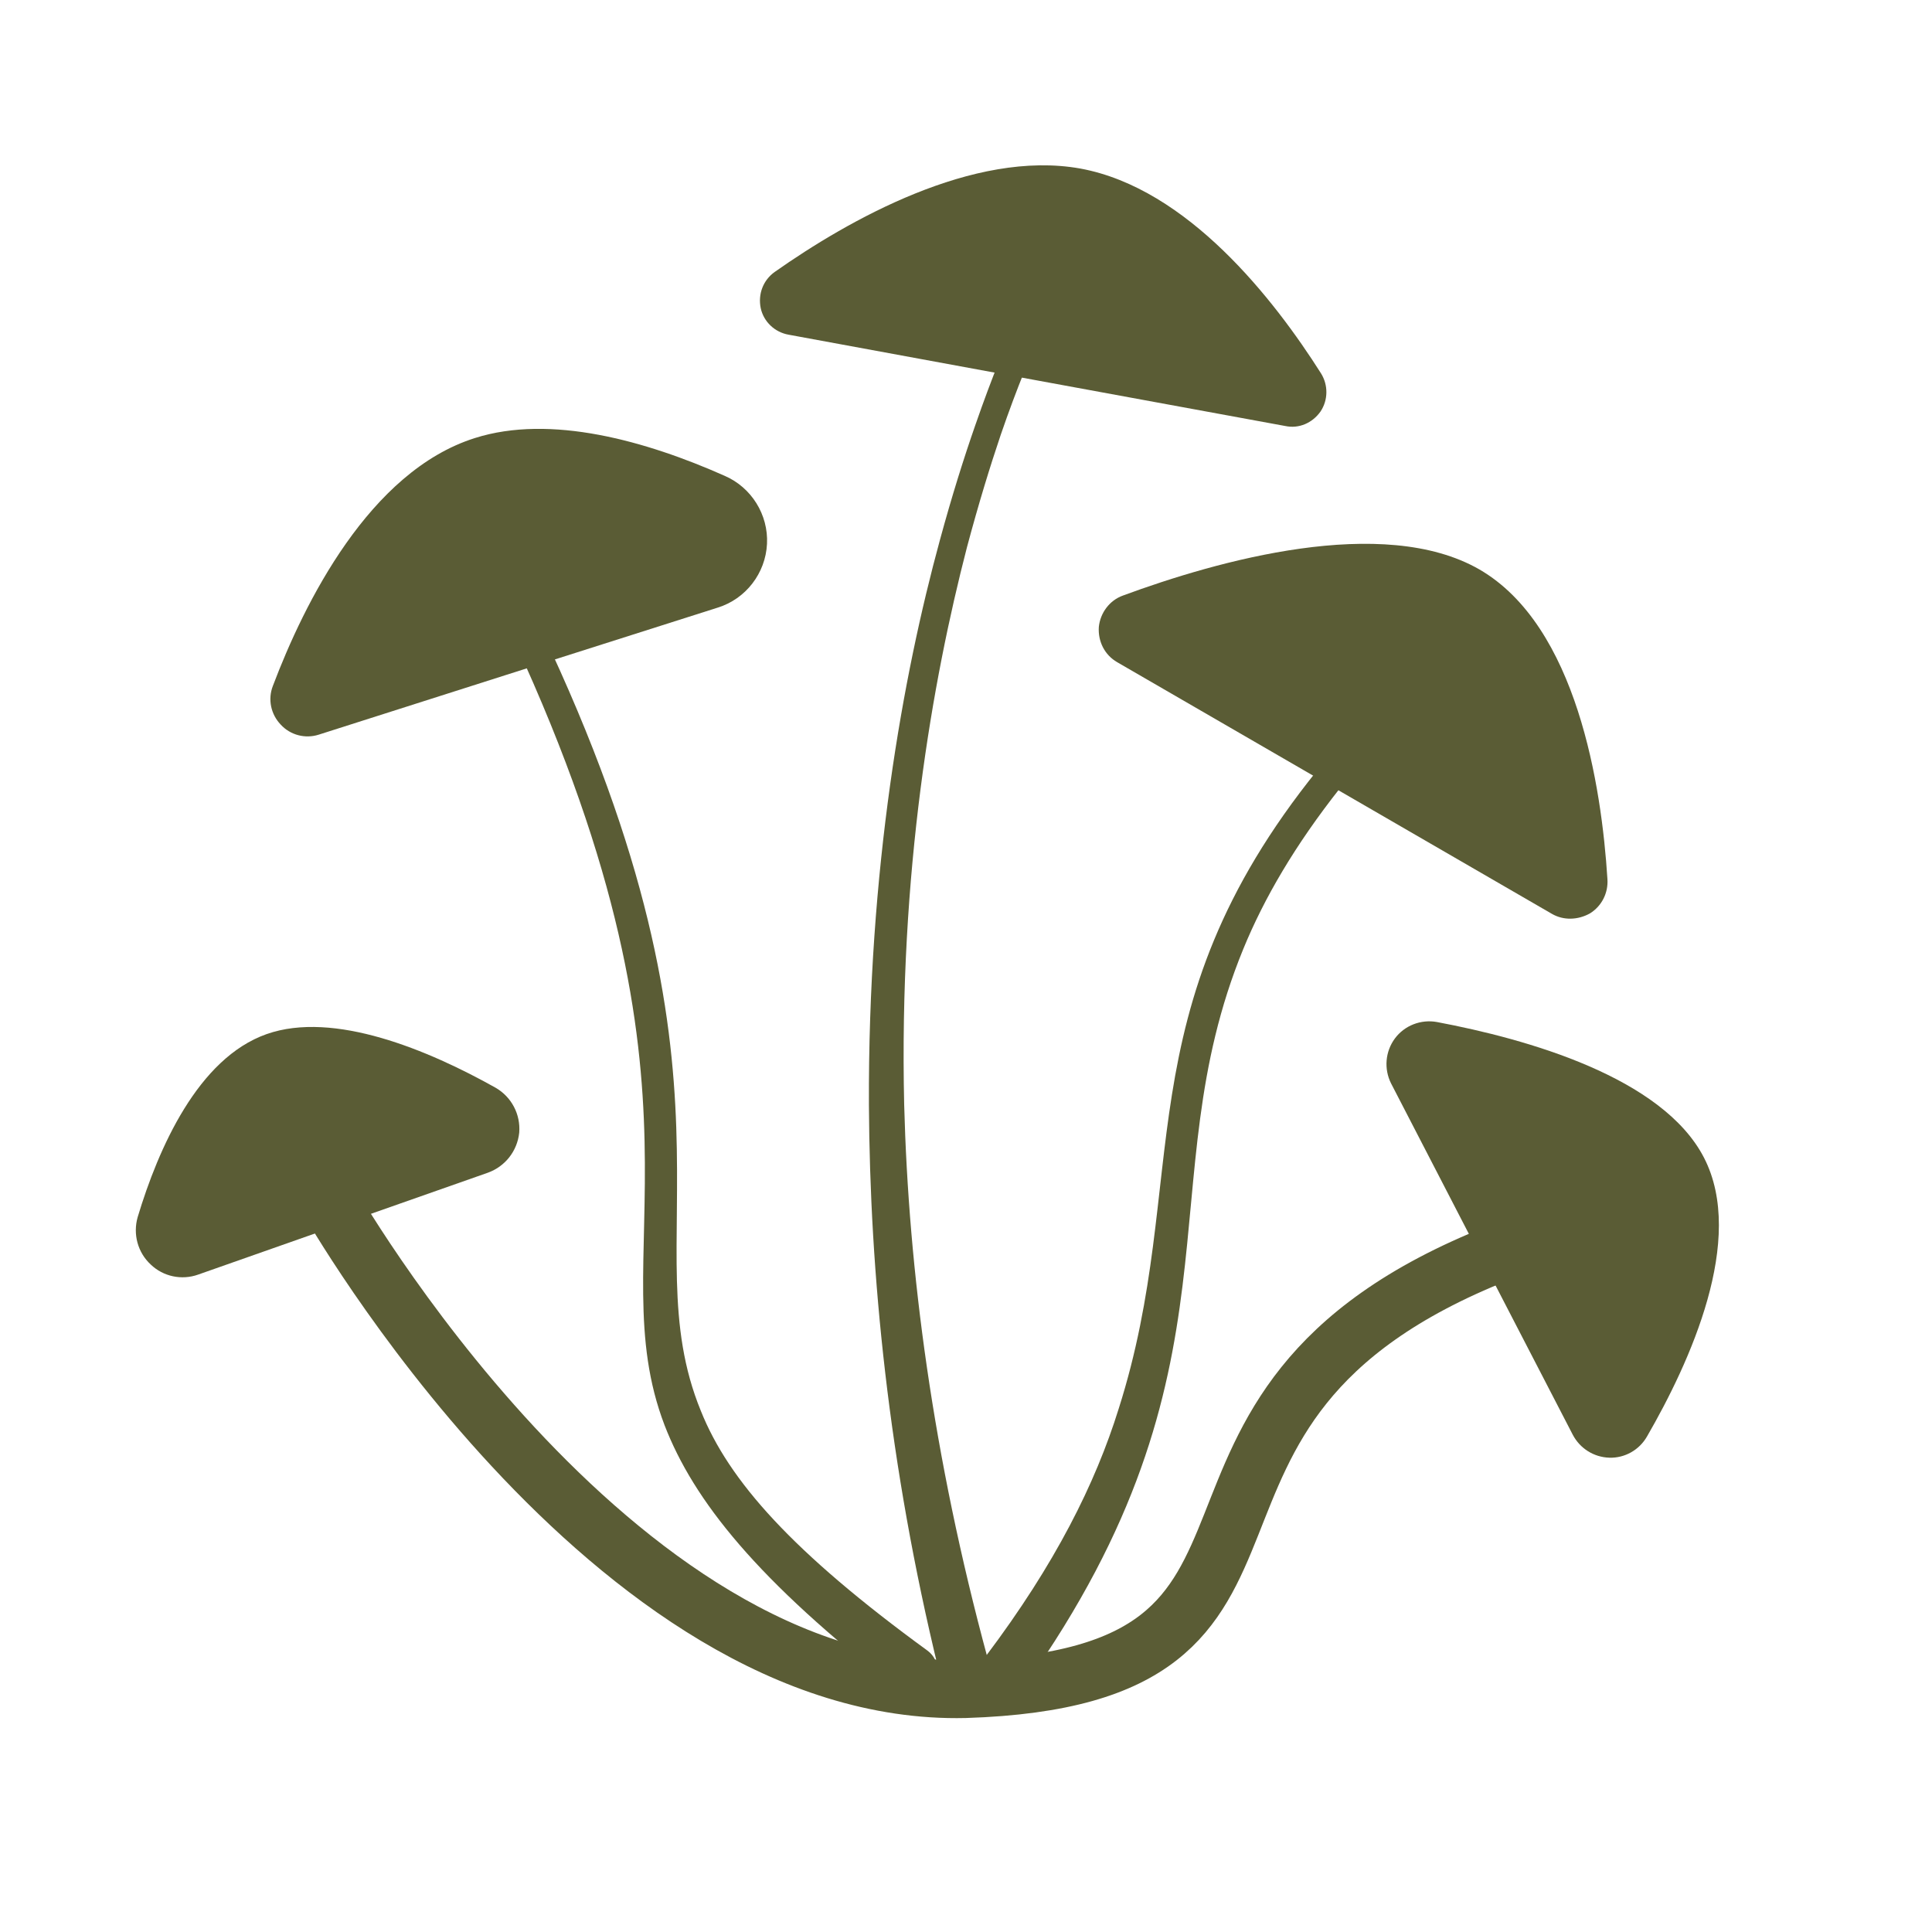
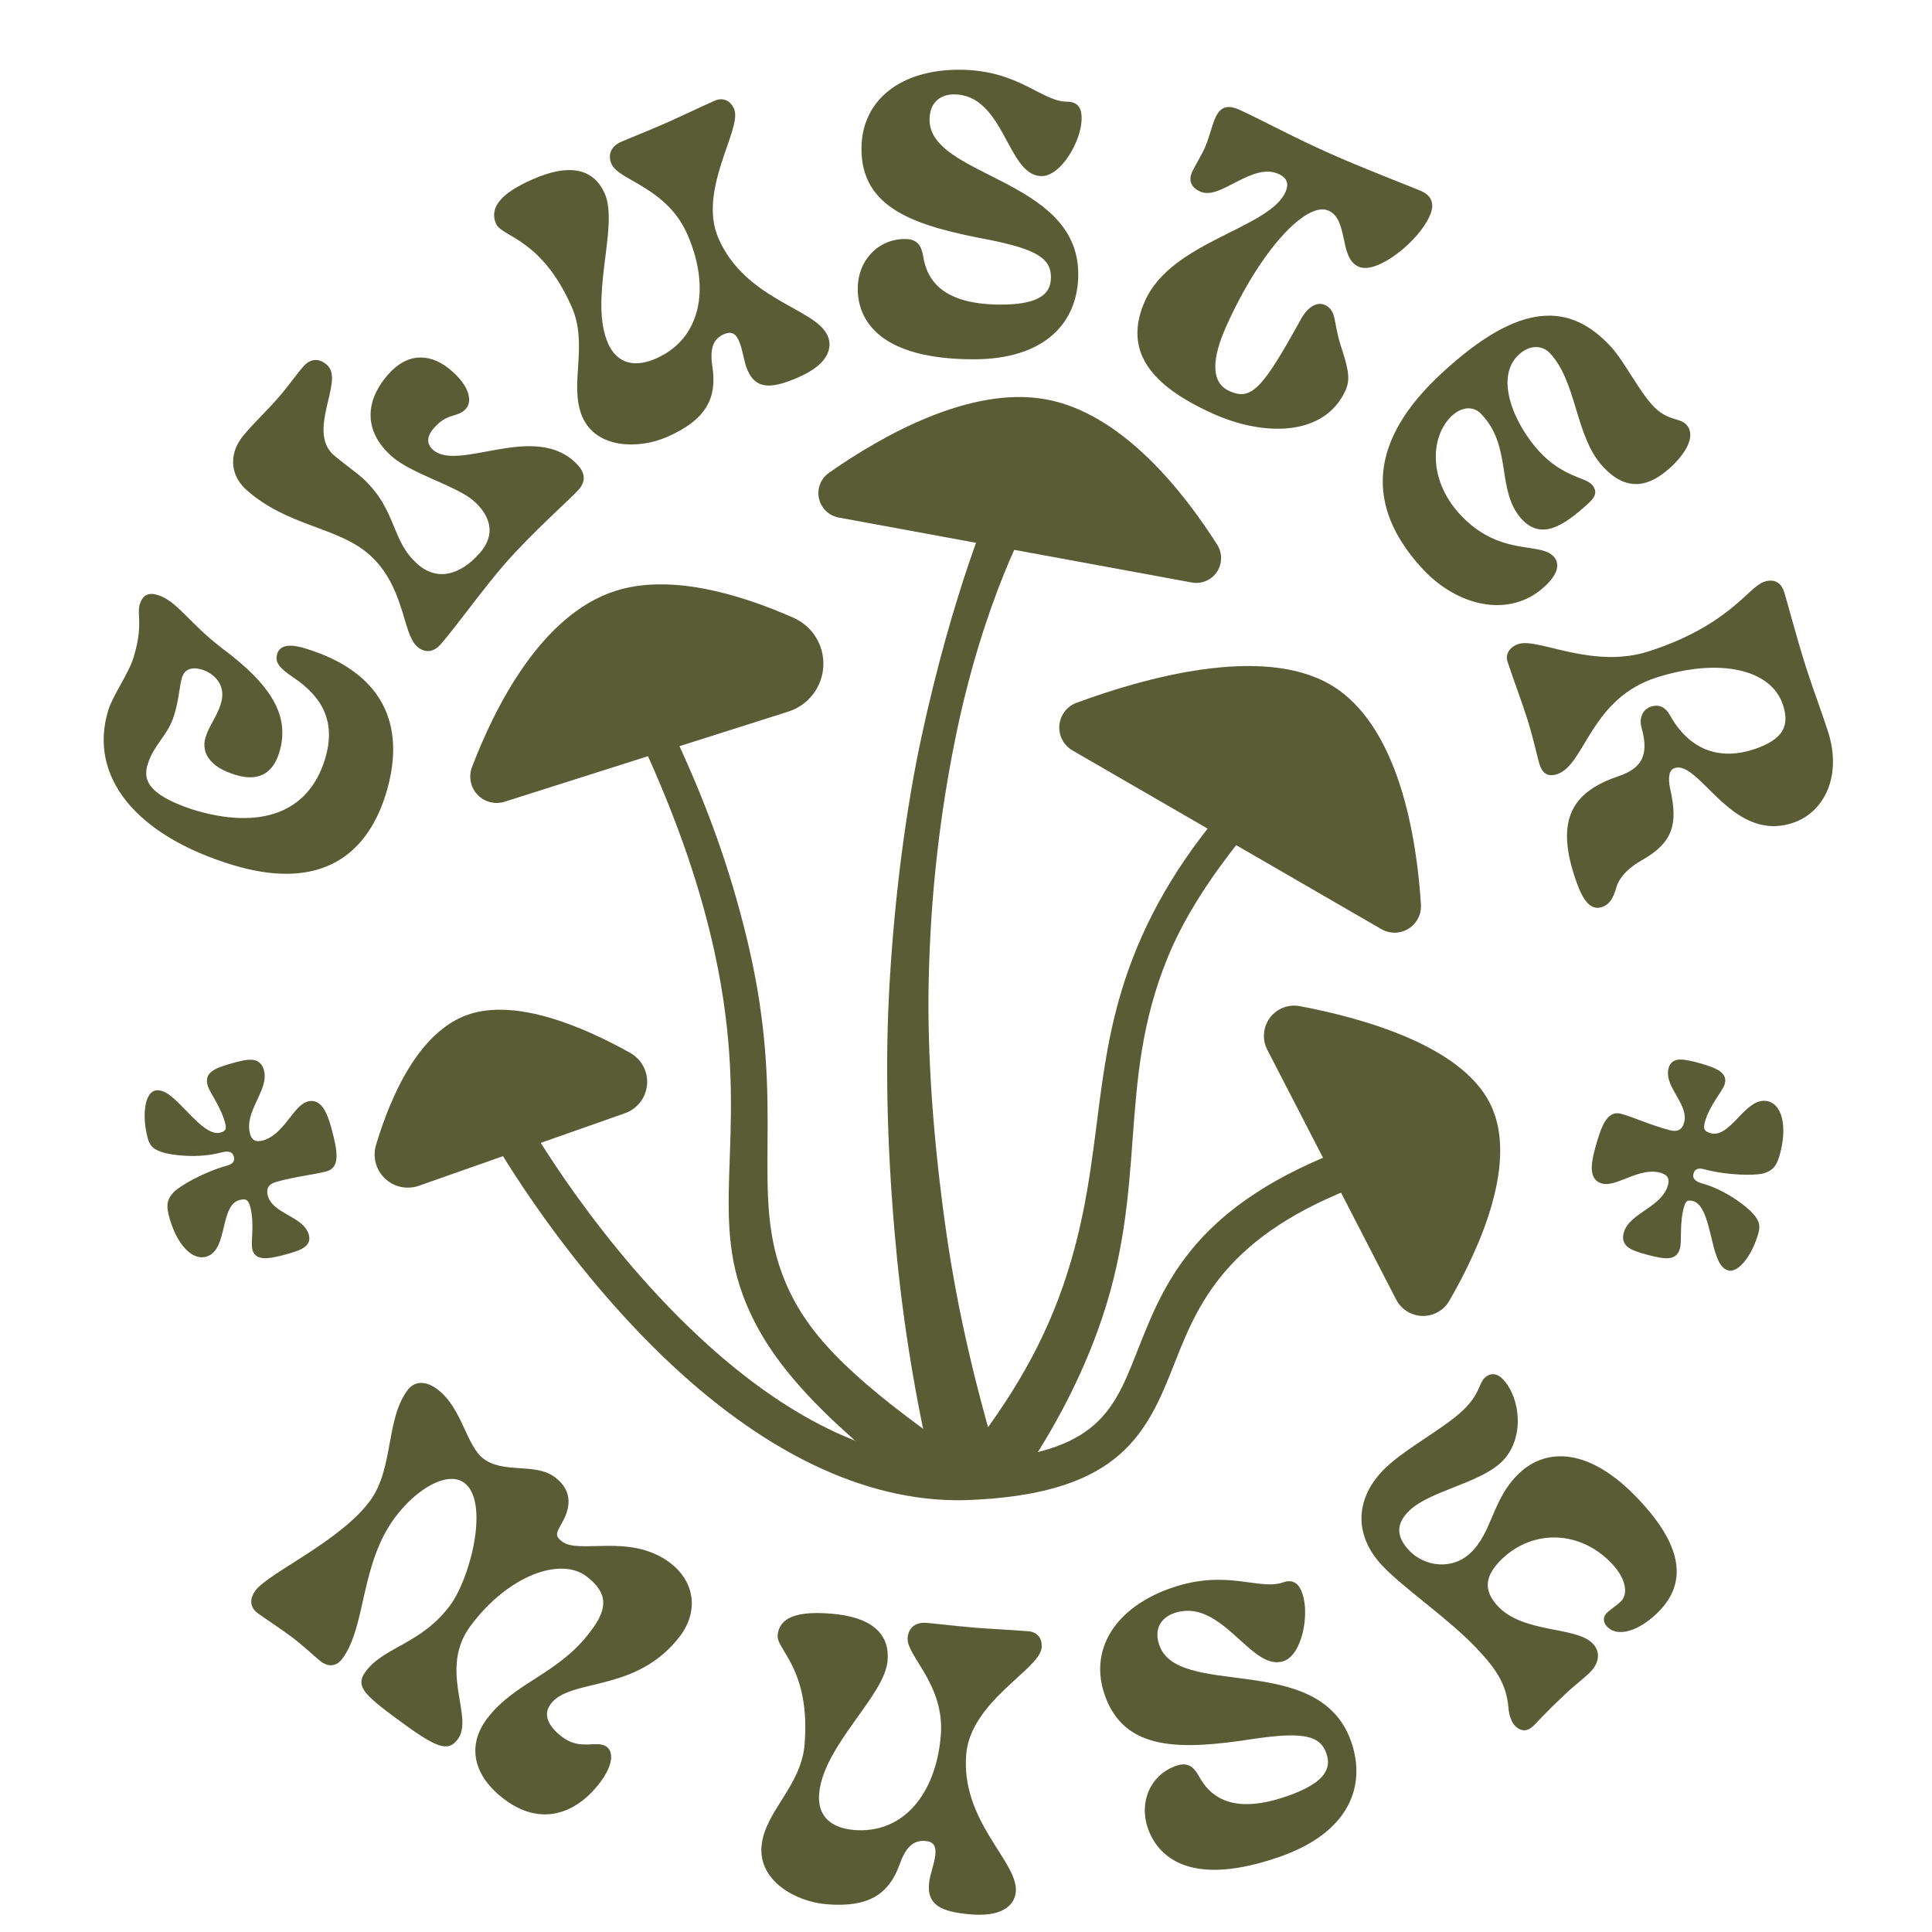
- <svg xmlns="http://www.w3.org/2000/svg" width="100%" height="100%" viewBox="0 0 4 4" version="1.1" xml:space="preserve" style="fill-rule:evenodd;clip-rule:evenodd;stroke-linejoin:round;stroke-miterlimit:2;">
-   <g id="Mushroom-Group">
-     <path d="M1.604,0.563c-0.024,0.017 -0.035,0.046 -0.029,0.075c0.006,0.028 0.029,0.05 0.058,0.055c0.26,0.048 0.772,0.142 1.028,0.189c0.028,0.006 0.056,-0.006 0.073,-0.03c0.016,-0.024 0.016,-0.055 0.001,-0.079c-0.097,-0.153 -0.276,-0.383 -0.498,-0.424c-0.222,-0.04 -0.481,0.107 -0.633,0.214Z" style="fill:#5a5c35;" />
-     <path d="M0.565,1.42c-0.011,0.028 -0.004,0.059 0.016,0.08c0.02,0.022 0.051,0.03 0.079,0.021c0.198,-0.063 0.561,-0.179 0.826,-0.263c0.058,-0.018 0.099,-0.071 0.102,-0.132c0.003,-0.06 -0.032,-0.117 -0.088,-0.141c-0.162,-0.072 -0.36,-0.128 -0.517,-0.078c-0.218,0.069 -0.353,0.341 -0.418,0.513Z" style="fill:#5a5c35;" />
-     <path d="M2.325,1.233c-0.028,0.01 -0.047,0.036 -0.05,0.065c-0.002,0.03 0.012,0.058 0.038,0.073c0.228,0.132 0.684,0.396 0.9,0.521c0.024,0.014 0.054,0.013 0.079,-0.001c0.024,-0.015 0.038,-0.042 0.036,-0.071c-0.012,-0.191 -0.063,-0.524 -0.265,-0.641c-0.2,-0.115 -0.543,-0.018 -0.738,0.054Z" style="fill:#5a5c35;" />
-     <path d="M2.975,2.116c-0.033,-0.006 -0.067,0.007 -0.087,0.034c-0.02,0.027 -0.023,0.063 -0.008,0.093c0.102,0.197 0.278,0.538 0.376,0.727c0.015,0.029 0.044,0.047 0.076,0.048c0.032,0.001 0.062,-0.016 0.078,-0.044c0.089,-0.154 0.205,-0.408 0.118,-0.577c-0.086,-0.167 -0.367,-0.246 -0.553,-0.281Z" style="fill:#5a5c35;" />
-     <path d="M0.285,2.52c-0.01,0.035 0,0.073 0.027,0.098c0.026,0.025 0.064,0.033 0.098,0.021c0.168,-0.059 0.426,-0.15 0.6,-0.211c0.036,-0.013 0.061,-0.045 0.065,-0.083c0.003,-0.038 -0.016,-0.074 -0.049,-0.093c-0.139,-0.078 -0.335,-0.16 -0.474,-0.111c-0.142,0.05 -0.224,0.236 -0.267,0.379Z" style="fill:#5a5c35;" />
-     <path d="M2.112,0.65c0.007,-0.014 0.024,-0.02 0.038,-0.013c0.013,0.007 0.019,0.024 -0.013,0.053l0.024,-0.013c-0,-0 -0.005,0.009 -0.009,0.019c-0.015,0.033 -0.045,0.102 -0.08,0.204c-0.022,0.065 -0.046,0.143 -0.07,0.233c-0.072,0.278 -0.141,0.672 -0.13,1.154c0.009,0.342 0.059,0.727 0.173,1.147c0.007,0.028 -0.01,0.056 -0.038,0.064c-0.028,0.007 -0.056,-0.01 -0.063,-0.038c-0.105,-0.43 -0.143,-0.824 -0.145,-1.172c-0.002,-0.489 0.07,-0.888 0.147,-1.17c0.025,-0.092 0.05,-0.171 0.073,-0.237c0.036,-0.104 0.066,-0.175 0.082,-0.208c0.005,-0.011 0.008,-0.018 0.009,-0.021c0.001,-0.001 0.002,-0.002 0.002,-0.002Z" style="fill:#5a5c35;" />
-     <path d="M2.728,1.594c0.011,-0.013 0.03,-0.016 0.043,-0.005c0.013,0.01 0.015,0.029 0.004,0.042c-0.094,0.119 -0.158,0.229 -0.201,0.334c-0.2,0.488 0.015,0.864 -0.451,1.523c-0.017,0.022 -0.048,0.027 -0.071,0.011c-0.022,-0.016 -0.027,-0.048 -0.011,-0.07c0.144,-0.191 0.227,-0.358 0.275,-0.512c0.151,-0.474 0.006,-0.82 0.412,-1.323Z" style="fill:#5a5c35;" />
-     <path d="M1.065,1.327c-0.007,-0.015 -0.001,-0.033 0.014,-0.04c0.015,-0.007 0.033,-0.001 0.04,0.014c0.452,0.949 0.187,1.266 0.332,1.62c0.058,0.145 0.19,0.293 0.47,0.497c0.022,0.017 0.027,0.048 0.01,0.071c-0.016,0.022 -0.048,0.026 -0.07,0.01c-0.294,-0.227 -0.425,-0.393 -0.485,-0.548c-0.137,-0.358 0.13,-0.67 -0.311,-1.624Z" style="fill:#5a5c35;" />
-     <path d="M0.679,2.482c0,0 0.584,1.032 1.319,1.015c0.813,-0.026 0.288,-0.58 1.105,-0.903" style="fill:none;stroke:#5a5c35;stroke-width:0.12px;stroke-linecap:round;stroke-miterlimit:1.5;" />
+ <svg xmlns="http://www.w3.org/2000/svg" width="100%" height="100%" viewBox="0 0 84 84" version="1.1" xml:space="preserve" style="fill-rule:evenodd;clip-rule:evenodd;stroke-linejoin:round;stroke-miterlimit:2;">
+   <g id="Expanded--USE-THIS-">
+     <g id="Text">
+       <path d="M8.361,35.318c-2.025,-0.66 -2.284,-1.375 -2.055,-2.12c0.273,-0.89 0.888,-1.278 1.149,-2.132c0.228,-0.745 0.217,-1.225 0.344,-1.643c0.134,-0.436 0.515,-0.578 1.024,-0.422c0.492,0.151 1.185,0.681 0.895,1.626c-0.183,0.598 -0.51,0.954 -0.666,1.463c-0.189,0.617 0.197,1.172 1.213,1.483c0.962,0.295 1.506,-0.055 1.762,-0.89c0.456,-1.489 -0.278,-2.787 -2.445,-4.404c-1.404,-1.065 -1.957,-2.049 -2.755,-2.293c-0.381,-0.117 -0.54,0.013 -0.635,0.322c-0.122,0.399 0.161,0.903 -0.273,2.32c-0.217,0.708 -0.908,1.668 -1.097,2.285c-0.863,2.818 1.193,5.313 5.298,6.57c3.49,1.069 5.658,-0.113 6.549,-3.021c0.8,-2.615 0.158,-5.056 -3.422,-6.153c-0.635,-0.194 -0.988,-0.144 -1.077,0.147c-0.078,0.254 -0.019,0.451 0.64,0.891c1.321,0.882 1.946,2.026 1.434,3.697c-0.746,2.436 -2.941,3.174 -5.883,2.274Z" style="fill:#5a5c35;fill-rule:nonzero;stroke:#5a5c35;stroke-width:0.24px;" />
+       <path d="M10.713,18.968c-0.625,0.713 -0.621,1.602 0.067,2.23c1.786,1.592 3.939,1.584 5.34,2.812c1.586,1.391 1.495,3.485 2.094,4.01c0.314,0.275 0.617,0.188 0.855,-0.084c0.627,-0.714 1.872,-2.451 2.799,-3.509c1.253,-1.428 2.844,-2.811 3.207,-3.225c0.338,-0.386 0.181,-0.725 -0.219,-1.076c-1.799,-1.577 -4.945,0.541 -6.103,-0.474c-0.357,-0.314 -0.33,-0.719 0.021,-1.119c0.627,-0.715 1.073,-0.475 1.399,-0.846c0.225,-0.257 0.12,-0.829 -0.608,-1.468c-0.785,-0.688 -1.737,-0.841 -2.601,0.144c-1.027,1.172 -0.972,2.405 0.155,3.394c0.843,0.74 2.804,1.271 3.547,1.923c0.715,0.626 1.096,1.517 0.282,2.446c-0.903,1.029 -1.978,1.275 -2.864,0.498c-1.215,-1.065 -0.909,-2.365 -2.386,-3.735c-0.385,-0.338 -0.921,-0.707 -1.306,-1.045c-1.178,-1.134 0.432,-3.287 -0.254,-3.889c-0.314,-0.275 -0.607,-0.229 -0.858,0.057c-0.288,0.329 -0.683,0.894 -1.096,1.365c-0.514,0.586 -1.098,1.137 -1.471,1.591Z" style="fill:#5a5c35;fill-rule:nonzero;stroke:#5a5c35;stroke-width:0.24px;" />
+       <path d="M23.216,7.902c-1.354,0.595 -1.808,1.168 -1.54,1.777c0.221,0.504 1.976,0.625 3.291,3.616c0.757,1.722 -0.128,3.439 0.469,4.795c0.565,1.287 2.324,1.323 3.523,0.796c1.636,-0.719 2.097,-1.606 1.898,-2.908c-0.103,-0.66 -0.064,-1.279 0.563,-1.554c0.435,-0.191 0.671,0.016 0.816,0.346c0.183,0.416 0.21,0.902 0.378,1.285c0.314,0.713 0.855,0.765 2.072,0.23c1.182,-0.519 1.401,-1.155 1.187,-1.642c-0.497,-1.129 -3.549,-1.509 -4.742,-4.223c-0.948,-2.156 1.023,-4.849 0.671,-5.649c-0.122,-0.279 -0.37,-0.418 -0.683,-0.281c-0.661,0.291 -1.621,0.751 -2.108,0.966c-0.694,0.305 -1.648,0.685 -1.961,0.823c-0.4,0.176 -0.492,0.486 -0.354,0.799c0.29,0.661 2.385,0.985 3.295,3.055c1.062,2.418 0.584,4.683 -1.417,5.563c-1.131,0.497 -1.886,0.102 -2.246,-0.715c-0.864,-1.967 0.46,-5.142 -0.144,-6.516c-0.451,-1.026 -1.436,-1.236 -2.968,-0.563Z" style="fill:#5a5c35;fill-rule:nonzero;stroke:#5a5c35;stroke-width:0.24px;" />
+       <path d="M41.731,3.152c-2.508,-0.012 -4.147,1.27 -4.156,3.303c-0.012,2.49 2.186,3.241 5.414,3.846c2.051,0.409 2.829,0.811 2.824,1.762c-0.004,0.931 -0.805,1.307 -2.344,1.3c-2.452,-0.012 -3.265,-1.023 -3.449,-2.202c-0.074,-0.419 -0.206,-0.647 -0.661,-0.649c-1.139,-0.006 -1.941,0.903 -1.946,2.024c-0.007,1.367 0.954,2.947 4.867,2.966c3.098,0.015 4.472,-1.554 4.481,-3.568c0.02,-4.124 -6.478,-4.098 -6.466,-6.739c0.004,-0.818 0.538,-1.214 1.185,-1.211c2.281,0.011 2.416,3.546 3.803,3.553c0.76,0.003 1.62,-1.455 1.625,-2.385c0.001,-0.38 -0.112,-0.608 -0.51,-0.61c-1.176,-0.008 -2.12,-1.378 -4.667,-1.39Z" style="fill:#5a5c35;fill-rule:nonzero;stroke:#5a5c35;stroke-width:0.24px;" />
+       <path d="M57.811,9.049c0.954,0.426 0.524,2.087 1.305,2.436c0.694,0.31 2.439,-1.033 2.934,-2.142c0.202,-0.451 0.104,-0.744 -0.313,-0.93c-0.312,-0.14 -2.534,-0.989 -3.973,-1.633c-1.717,-0.767 -3.033,-1.498 -3.952,-1.909c-0.538,-0.24 -0.723,-0.011 -0.878,0.335c-0.116,0.26 -0.252,0.843 -0.438,1.26c-0.163,0.364 -0.48,0.888 -0.558,1.062c-0.139,0.312 -0.036,0.546 0.294,0.693c0.797,0.356 2.187,-1.312 3.401,-0.77c0.433,0.194 0.558,0.52 0.364,0.954c-0.737,1.648 -4.964,2.173 -6.104,4.724c-0.931,2.082 0.204,3.544 2.927,4.761c2.098,0.938 4.694,0.997 5.578,-0.981c0.209,-0.468 0.079,-0.922 -0.226,-1.87c-0.325,-1.041 -0.174,-1.472 -0.625,-1.674c-0.208,-0.093 -0.561,-0.001 -0.877,0.566c-1.633,2.954 -2.18,3.667 -3.256,3.187c-0.954,-0.427 -0.826,-1.598 -0.213,-2.969c1.481,-3.314 3.535,-5.581 4.61,-5.1Z" style="fill:#5a5c35;fill-rule:nonzero;stroke:#5a5c35;stroke-width:0.24px;" />
+       <path d="M61.936,24.649c1.456,1.578 3.665,2.125 5.131,0.772c0.531,-0.49 0.641,-0.876 0.397,-1.141c-0.554,-0.6 -2.343,0.042 -4.082,-1.843c-1.431,-1.55 -1.323,-3.537 -0.331,-4.452c0.489,-0.451 1.082,-0.481 1.48,-0.022c1.352,1.468 0.632,3.347 1.727,4.534c0.747,0.81 1.6,0.334 2.758,-0.735c0.279,-0.258 0.273,-0.433 0.105,-0.614c-0.257,-0.28 -1.251,-0.319 -2.282,-1.436c-1.095,-1.187 -2.045,-3.31 -0.885,-4.38c0.573,-0.529 1.188,-0.423 1.535,-0.046c1.198,1.299 1.105,3.634 2.29,4.919c0.954,1.033 1.847,0.881 2.782,0.019c0.613,-0.567 1.045,-1.275 0.672,-1.68c-0.245,-0.266 -0.815,-0.128 -1.472,-0.84c-0.619,-0.67 -1.253,-1.946 -1.807,-2.546c-1.701,-1.843 -3.776,-1.994 -7.184,1.151c-3.115,2.873 -3.308,5.659 -0.834,8.34Z" style="fill:#5a5c35;fill-rule:nonzero;stroke:#5a5c35;stroke-width:0.24px;" />
+       <path d="M77.458,25.776c-0.11,-0.344 -0.336,-0.491 -0.716,-0.369c-0.632,0.202 -1.522,1.905 -5.032,3.03c-2.461,0.789 -4.855,-0.578 -5.651,-0.323c-0.325,0.105 -0.484,0.355 -0.403,0.609c0.18,0.561 0.582,1.628 0.86,2.495c0.249,0.778 0.467,1.767 0.53,1.966c0.122,0.38 0.308,0.46 0.615,0.362c1.14,-0.366 1.407,-3.266 4.32,-4.201c2.768,-0.887 5.124,-0.385 5.658,1.28c0.296,0.924 0.042,1.624 -1.387,2.082c-1.285,0.412 -2.767,0.209 -3.75,-1.552c-0.183,-0.319 -0.392,-0.412 -0.681,-0.319c-0.272,0.087 -0.437,0.379 -0.34,0.747c0.376,1.295 -0.022,1.921 -1.066,2.275c-1.87,0.64 -2.65,1.691 -1.856,4.167c0.331,1.031 0.639,1.431 1.037,1.304c0.271,-0.087 0.429,-0.278 0.586,-0.847c0.156,-0.449 0.563,-0.858 1.137,-1.182c1.301,-0.736 1.526,-1.466 1.177,-2.989c-0.097,-0.488 -0.074,-0.917 0.287,-1.033c1.195,-0.381 2.511,3.226 5.098,2.396c1.357,-0.435 2.076,-1.982 1.485,-3.826c-0.279,-0.868 -0.635,-1.792 -0.954,-2.788c-0.401,-1.249 -0.809,-2.832 -0.954,-3.284Z" style="fill:#5a5c35;fill-rule:nonzero;stroke:#5a5c35;stroke-width:0.24px;" />
+       <path d="M10.283,50.257c0.075,0.276 -0.091,0.459 -0.366,0.534c-1.008,0.275 -2.029,0.868 -2.29,1.135c-0.289,0.315 -0.261,0.563 -0.146,0.984c0.275,1.008 0.876,1.77 1.445,1.615c0.88,-0.24 0.483,-2.2 1.455,-2.465c0.348,-0.094 0.516,0.017 0.611,0.366c0.21,0.769 0.02,1.589 0.1,1.883c0.09,0.33 0.432,0.355 1.291,0.12c0.696,-0.189 1.03,-0.339 0.93,-0.706c-0.205,-0.752 -1.548,-0.838 -1.783,-1.7c-0.11,-0.403 0.078,-0.652 0.463,-0.757c0.917,-0.249 1.63,-0.306 2.18,-0.456c0.477,-0.13 0.39,-0.736 0.116,-1.742c-0.21,-0.771 -0.458,-1.175 -0.88,-1.06c-0.568,0.155 -0.988,1.431 -1.941,1.691c-0.349,0.095 -0.609,0.007 -0.714,-0.378c-0.279,-1.026 0.826,-1.957 0.606,-2.763c-0.13,-0.477 -0.543,-0.404 -1.185,-0.229c-0.932,0.254 -1.141,0.429 -1.031,0.832c0.08,0.294 0.553,0.874 0.758,1.626c0.095,0.348 -0.003,0.493 -0.297,0.573c-0.953,0.26 -2.107,-2.025 -2.841,-1.825c-0.33,0.089 -0.486,0.959 -0.222,1.931c0.075,0.275 0.189,0.401 0.555,0.518c0.39,0.13 1.531,0.27 2.503,0.005c0.311,-0.085 0.598,-0.045 0.683,0.268Z" style="fill:#5a5c35;fill-rule:nonzero;stroke:#5a5c35;stroke-width:0.24px;" />
+       <path d="M20.951,63.519c-0.791,-0.593 -0.96,-2.237 -2.009,-3.021c-0.426,-0.319 -0.851,-0.353 -1.124,0.012c-0.944,1.262 -0.569,3.393 -1.65,4.838c-1.332,1.78 -4.408,3.133 -4.966,3.879c-0.227,0.304 -0.212,0.6 0.062,0.805c0.305,0.228 0.962,0.649 1.479,1.035c0.516,0.386 1.129,0.964 1.281,1.077c0.274,0.205 0.544,0.194 0.76,-0.095c1.024,-1.368 0.753,-4.085 2.302,-6.155c0.967,-1.294 2.384,-2.109 3.176,-1.517c1.187,0.888 0.306,4.288 -0.605,5.506c-1.263,1.689 -2.886,1.826 -3.648,2.845c-0.364,0.487 -0.245,0.741 1.108,1.753c1.992,1.491 2.338,1.536 2.691,1.065c0.671,-0.897 -0.894,-2.992 0.563,-4.94c1.673,-2.237 3.999,-3.061 5.187,-2.173c1.003,0.751 1.018,1.522 0.229,2.546c-1.408,1.914 -3.329,2.233 -4.524,3.83c-0.841,1.125 -0.556,2.358 0.752,3.337c1.522,1.138 2.991,0.601 3.992,-0.737c0.535,-0.715 0.519,-1.201 0.306,-1.361c-0.365,-0.273 -1.098,0.199 -1.935,-0.427c-0.472,-0.352 -1.008,-0.967 -0.53,-1.607c0.911,-1.217 3.747,-0.473 5.64,-2.972c0.804,-1.106 0.524,-2.287 -0.434,-3.004c-1.702,-1.273 -3.871,-0.309 -4.678,-0.913c-0.381,-0.285 -0.328,-0.482 -0.089,-0.897c0.383,-0.64 0.526,-1.338 -0.233,-1.906c-0.822,-0.615 -2.174,-0.108 -3.103,-0.803Z" style="fill:#5a5c35;fill-rule:nonzero;stroke:#5a5c35;stroke-width:0.24px;" />
+       <path d="M36.131,70.279c-1.475,-0.121 -2.147,0.166 -2.201,0.829c-0.046,0.549 1.44,1.491 1.171,4.747c-0.155,1.875 -1.751,2.963 -1.873,4.44c-0.115,1.401 1.414,2.27 2.719,2.378c1.781,0.147 2.609,-0.413 3.054,-1.653c0.224,-0.629 0.554,-1.154 1.235,-1.098c0.474,0.039 0.583,0.334 0.553,0.693c-0.037,0.453 -0.245,0.893 -0.279,1.31c-0.064,0.776 0.387,1.08 1.712,1.19c1.286,0.106 1.781,-0.349 1.825,-0.879c0.101,-1.229 -2.401,-3.018 -2.157,-5.971c0.194,-2.349 3.209,-3.777 3.281,-4.648c0.025,-0.303 -0.126,-0.545 -0.467,-0.573c-0.72,-0.059 -1.783,-0.111 -2.313,-0.155c-0.756,-0.062 -1.775,-0.182 -2.116,-0.21c-0.436,-0.036 -0.665,0.193 -0.693,0.534c-0.059,0.719 1.628,2.002 1.442,4.256c-0.218,2.632 -1.717,4.395 -3.896,4.215c-1.231,-0.101 -1.707,-0.808 -1.633,-1.698c0.176,-2.141 2.853,-4.302 2.977,-5.798c0.092,-1.117 -0.674,-1.771 -2.341,-1.909Z" style="fill:#5a5c35;fill-rule:nonzero;stroke:#5a5c35;stroke-width:0.24px;" />
+       <path d="M50.962,69.157c-2.368,0.825 -3.485,2.58 -2.817,4.5c0.819,2.351 3.142,2.327 6.387,1.821c2.07,-0.298 2.937,-0.177 3.25,0.72c0.306,0.88 -0.323,1.501 -1.777,2.007c-2.316,0.807 -3.419,0.124 -3.986,-0.926c-0.209,-0.37 -0.409,-0.542 -0.84,-0.392c-1.075,0.375 -1.528,1.498 -1.16,2.557c0.45,1.292 1.882,2.461 5.578,1.174c2.926,-1.019 3.698,-2.955 3.036,-4.857c-1.356,-3.895 -7.474,-1.704 -8.343,-4.199c-0.269,-0.772 0.103,-1.324 0.713,-1.536c2.154,-0.75 3.46,2.538 4.771,2.082c0.717,-0.251 1.042,-1.912 0.736,-2.79c-0.125,-0.359 -0.307,-0.537 -0.683,-0.406c-1.112,0.385 -2.459,-0.592 -4.865,0.245Z" style="fill:#5a5c35;fill-rule:nonzero;stroke:#5a5c35;stroke-width:0.24px;" />
+       <path d="M64.011,67.612c-0.843,0.796 -2.115,0.639 -2.833,-0.12c-0.641,-0.678 -0.596,-1.322 0.026,-1.91c0.925,-0.875 3.032,-1.191 3.985,-2.092c0.98,-0.927 0.814,-2.65 0.071,-3.437c-0.209,-0.221 -0.423,-0.254 -0.63,-0.058c-0.207,0.195 -0.209,0.719 -0.94,1.41c-0.87,0.823 -2.439,1.626 -3.337,2.474c-1.271,1.201 -1.435,2.767 -0.157,4.12c0.902,0.954 2.891,2.312 4.079,3.569c0.848,0.898 1.339,1.584 1.429,2.675c0.019,0.296 0.132,0.581 0.236,0.692c0.222,0.235 0.424,0.227 0.645,0.018c0.11,-0.104 0.542,-0.588 1.383,-1.382c0.318,-0.3 0.784,-0.665 1.046,-0.913c0.318,-0.301 0.505,-0.739 0.153,-1.112c-0.679,-0.718 -2.973,-0.406 -4.122,-1.621c-0.704,-0.746 -0.63,-1.47 0.199,-2.253c1.396,-1.319 3.505,-1.273 4.927,0.232c0.706,0.748 0.74,1.475 0.381,1.814c-0.263,0.248 -0.399,0.298 -0.606,0.494c-0.111,0.104 -0.142,0.265 0.014,0.43c0.378,0.4 1.19,0.18 1.978,-0.564c1.2,-1.135 1.27,-2.636 -0.792,-4.818c-2.075,-2.195 -3.874,-2.193 -5.006,-1.124c-1.174,1.11 -1.121,2.523 -2.129,3.476Z" style="fill:#5a5c35;fill-rule:nonzero;stroke:#5a5c35;stroke-width:0.24px;" />
+       <path d="M73.517,50.99c0.075,-0.276 0.312,-0.349 0.587,-0.274c1.008,0.274 2.188,0.281 2.549,0.183c0.408,-0.124 0.51,-0.352 0.625,-0.773c0.274,-1.008 0.143,-1.97 -0.426,-2.125c-0.88,-0.24 -1.532,1.65 -2.504,1.385c-0.348,-0.095 -0.437,-0.276 -0.342,-0.624c0.21,-0.77 0.79,-1.38 0.87,-1.674c0.09,-0.33 -0.192,-0.525 -1.051,-0.759c-0.697,-0.19 -1.06,-0.23 -1.16,0.137c-0.205,0.752 0.908,1.508 0.674,2.37c-0.11,0.403 -0.399,0.521 -0.783,0.416c-0.917,-0.249 -1.56,-0.563 -2.11,-0.713c-0.477,-0.129 -0.71,0.437 -0.984,1.443c-0.21,0.771 -0.202,1.245 0.22,1.36c0.568,0.155 1.578,-0.732 2.531,-0.472c0.348,0.095 0.528,0.303 0.423,0.687c-0.28,1.027 -1.704,1.268 -1.924,2.075c-0.13,0.476 0.264,0.623 0.905,0.797c0.933,0.255 1.201,0.21 1.311,-0.194c0.08,-0.293 -0.034,-1.033 0.171,-1.784c0.095,-0.349 0.254,-0.424 0.547,-0.344c0.953,0.26 0.789,2.815 1.522,3.014c0.33,0.09 0.906,-0.58 1.171,-1.551c0.075,-0.275 0.042,-0.442 -0.215,-0.728c-0.27,-0.31 -1.182,-1.009 -2.154,-1.274c-0.312,-0.085 -0.538,-0.265 -0.453,-0.578Z" style="fill:#5a5c35;fill-rule:nonzero;stroke:#5a5c35;stroke-width:0.24px;" />
+     </g>
+     <g id="Mushrooms">
+       <path d="M36.04,20.559c-0.355,0.25 -0.526,0.688 -0.433,1.113c0.093,0.424 0.432,0.751 0.859,0.83c3.882,0.714 11.535,2.122 15.351,2.824c0.422,0.078 0.849,-0.101 1.089,-0.456c0.24,-0.355 0.247,-0.819 0.019,-1.181c-1.444,-2.278 -4.123,-5.714 -7.44,-6.324c-3.304,-0.608 -7.172,1.6 -9.445,3.194Z" style="fill:#5a5c35;" />
+       <path d="M20.521,33.354c-0.157,0.412 -0.064,0.878 0.239,1.198c0.303,0.32 0.763,0.439 1.183,0.305c2.957,-0.939 8.38,-2.663 12.334,-3.919c0.867,-0.276 1.472,-1.06 1.52,-1.968c0.047,-0.908 -0.473,-1.751 -1.307,-2.115c-2.426,-1.066 -5.378,-1.911 -7.724,-1.165c-3.248,1.032 -5.266,5.091 -6.245,7.664Z" style="fill:#5a5c35;" />
+       <path d="M46.804,30.557c-0.417,0.155 -0.707,0.536 -0.745,0.979c-0.037,0.443 0.184,0.868 0.569,1.091c3.399,1.967 10.209,5.906 13.431,7.77c0.366,0.212 0.819,0.206 1.179,-0.017c0.36,-0.222 0.568,-0.624 0.542,-1.047c-0.18,-2.856 -0.935,-7.828 -3.957,-9.577c-2.982,-1.725 -8.105,-0.275 -11.019,0.801Z" style="fill:#5a5c35;" />
+       <path d="M56.511,43.745c-0.494,-0.093 -0.998,0.105 -1.298,0.508c-0.3,0.403 -0.344,0.942 -0.113,1.389c1.52,2.946 4.148,8.04 5.603,10.861c0.221,0.427 0.657,0.7 1.138,0.712c0.481,0.012 0.93,-0.24 1.171,-0.656c1.327,-2.297 3.054,-6.1 1.753,-8.62c-1.281,-2.483 -5.475,-3.669 -8.254,-4.194Z" style="fill:#5a5c35;" />
+       <path d="M16.347,49.786c-0.153,0.52 -0.002,1.082 0.392,1.455c0.393,0.373 0.962,0.494 1.474,0.314c2.499,-0.878 6.352,-2.235 8.959,-3.154c0.535,-0.188 0.911,-0.672 0.96,-1.237c0.05,-0.565 -0.235,-1.107 -0.73,-1.386c-2.077,-1.159 -4.989,-2.39 -7.072,-1.656c-2.123,0.748 -3.342,3.524 -3.983,5.664Z" style="fill:#5a5c35;" />
+       <path d="M43.14,21.791c0.093,-0.185 0.84,-0.181 1.024,-0.088c0.185,0.094 0.78,0.502 0.687,0.686c-0,0 -2.103,3.578 -3.361,9.949c-0.58,2.933 -1.025,6.29 -1.112,10.289c-0.07,3.196 0.194,6.858 0.718,10.624c0.449,3.23 1.13,6.303 2.17,9.882c0.155,0.601 -0.52,1.423 -1.121,1.578c-0.601,0.155 -1.501,-0.338 -1.656,-0.939c-0.839,-3.73 -1.317,-6.959 -1.602,-10.291c-0.329,-3.862 -0.4,-7.397 -0.214,-10.651c0.232,-4.055 0.751,-7.826 1.392,-10.793c1.398,-6.473 3.075,-10.246 3.075,-10.246Z" style="fill:#5a5c35;" />
+       <path d="M52.677,35.811c0.128,-0.162 0.573,-0.007 0.735,0.122c0.162,0.129 0.527,0.573 0.398,0.735c-1.411,1.786 -2.418,3.428 -3.057,5.001c-2.257,5.548 -0.751,9.953 -3.031,16.196c-0.718,1.968 -1.767,4.107 -3.396,6.494c-0.284,0.391 -1.274,0.425 -1.665,0.142c-0.391,-0.284 -0.686,-1.118 -0.402,-1.509c2.178,-2.824 3.333,-5.162 4.083,-7.446c1.47,-4.483 1.175,-8.1 2.327,-12.146c0.657,-2.308 1.817,-4.863 4.008,-7.589Z" style="fill:#5a5c35;" />
+       <path d="M27.848,32.165c-0.088,-0.188 0.201,-0.645 0.388,-0.733c0.188,-0.088 0.906,0.152 0.994,0.339c1.775,3.745 2.694,6.705 3.309,9.32c1.705,7.25 -0.016,10.758 1.595,14.621c0.893,2.144 2.562,3.965 6.768,6.964c0.387,0.29 0.413,1.255 0.124,1.642c-0.29,0.386 -1.359,0.349 -1.746,0.06c-4.364,-3.437 -6.103,-5.715 -6.976,-8.054c-1.488,-3.984 0.378,-7.472 -1.224,-14.868c-0.559,-2.581 -1.516,-5.597 -3.232,-9.291Z" style="fill:#5a5c35;" />
+       <path d="M21.492,49.635c-0.231,-0.408 -0.087,-0.927 0.321,-1.158c0.408,-0.232 0.927,-0.088 1.158,0.321c0,-0 3.072,5.426 7.849,9.716c3.095,2.779 6.909,5.104 11.087,5.011c2.771,-0.092 4.413,-0.589 5.475,-1.418c1.037,-0.81 1.491,-1.918 1.974,-3.132c1.143,-2.875 2.301,-6.33 8.751,-8.876c0.437,-0.172 0.931,0.043 1.103,0.479c0.172,0.436 -0.042,0.93 -0.479,1.103c-5.752,2.27 -6.776,5.358 -7.795,7.922c-0.599,1.505 -1.222,2.84 -2.508,3.844c-1.259,0.983 -3.183,1.669 -6.472,1.777c-0.003,0 -0.006,0 -0.009,0.001c-4.605,0.104 -8.849,-2.381 -12.263,-5.446c-4.987,-4.478 -8.192,-10.144 -8.192,-10.144Z" style="fill:#5a5c35;" />
+     </g>
  </g>
</svg>
